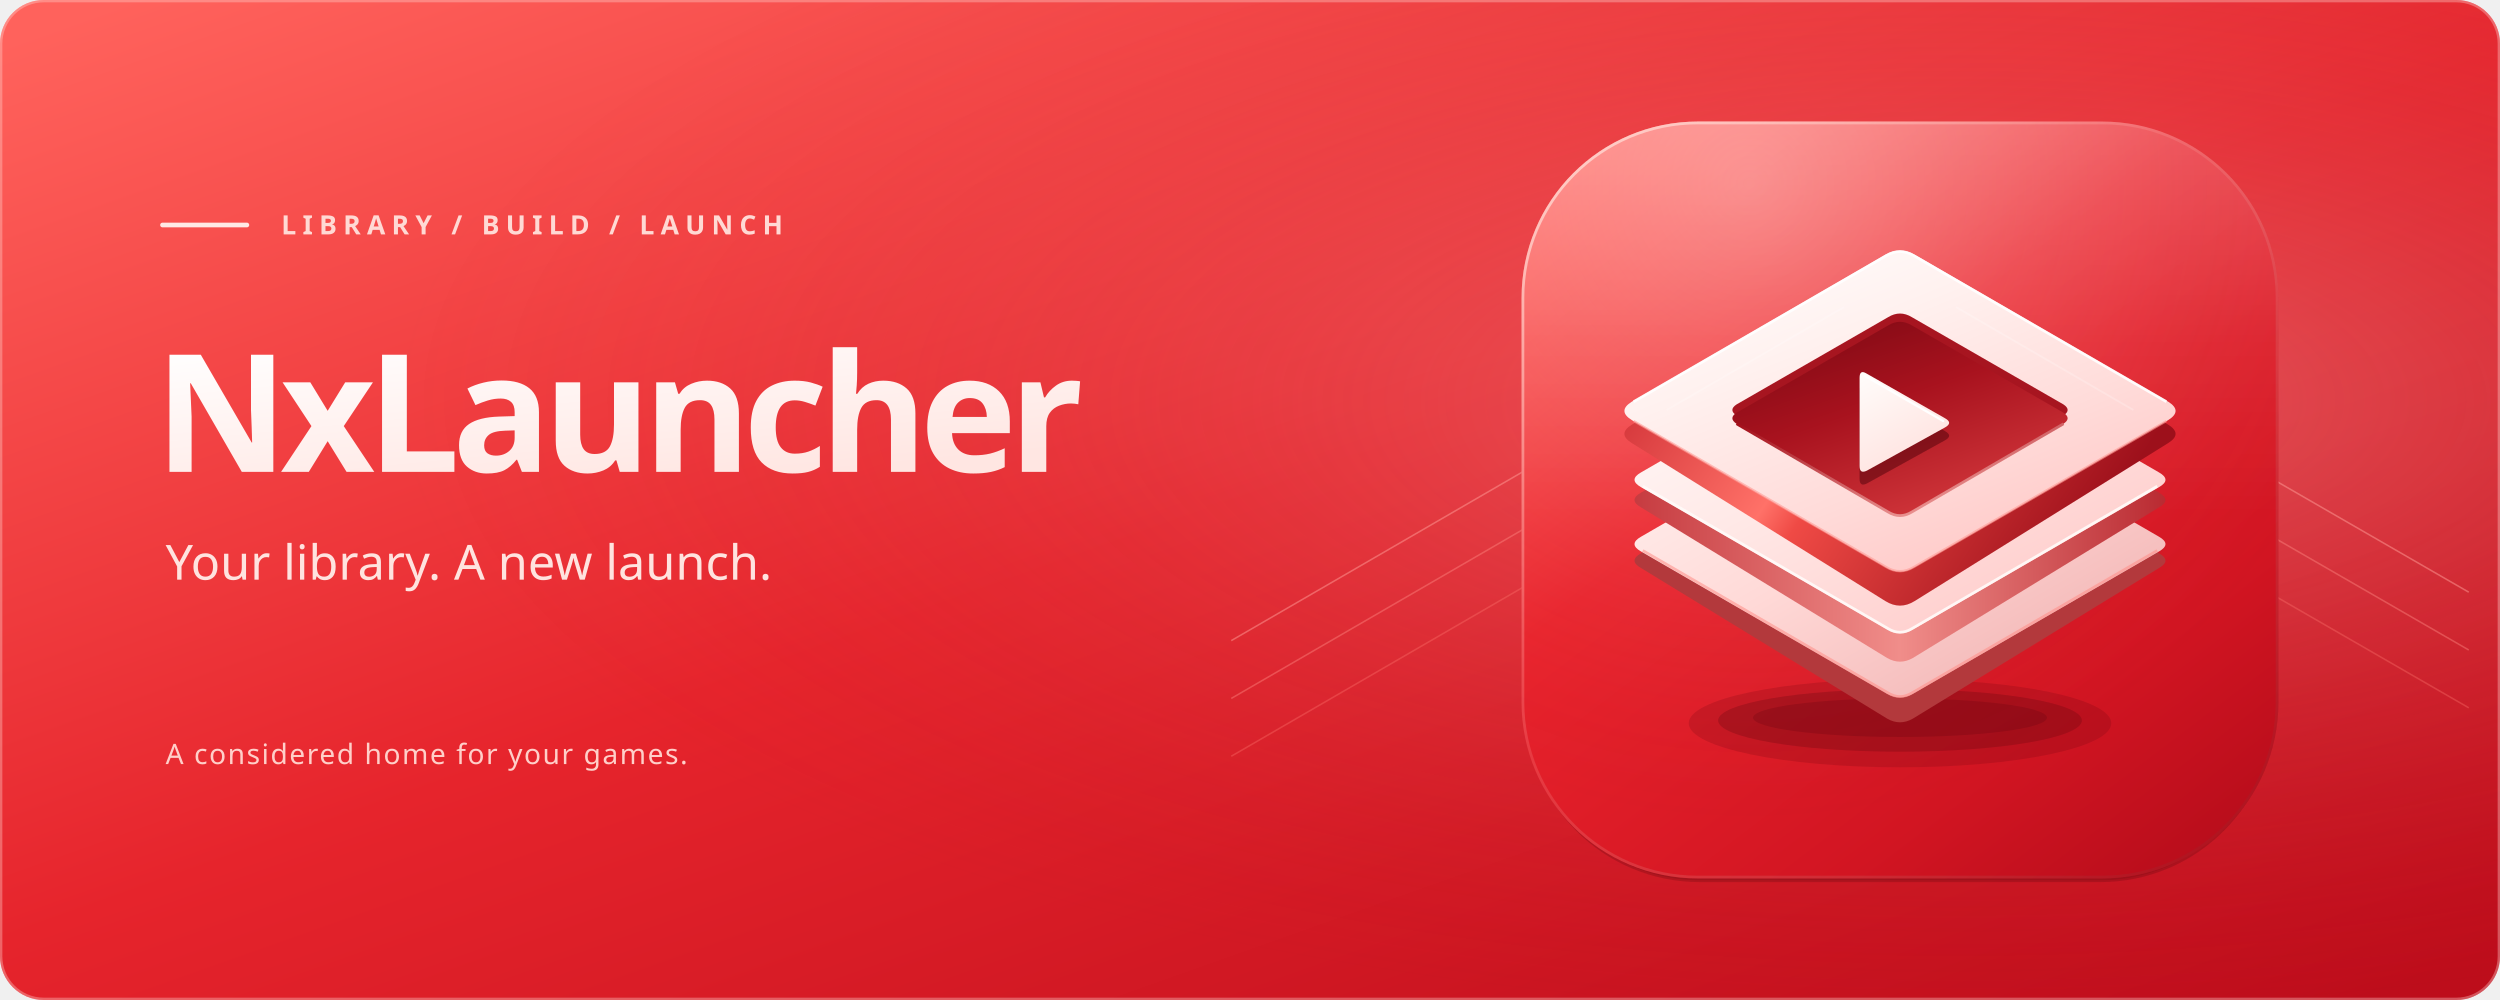
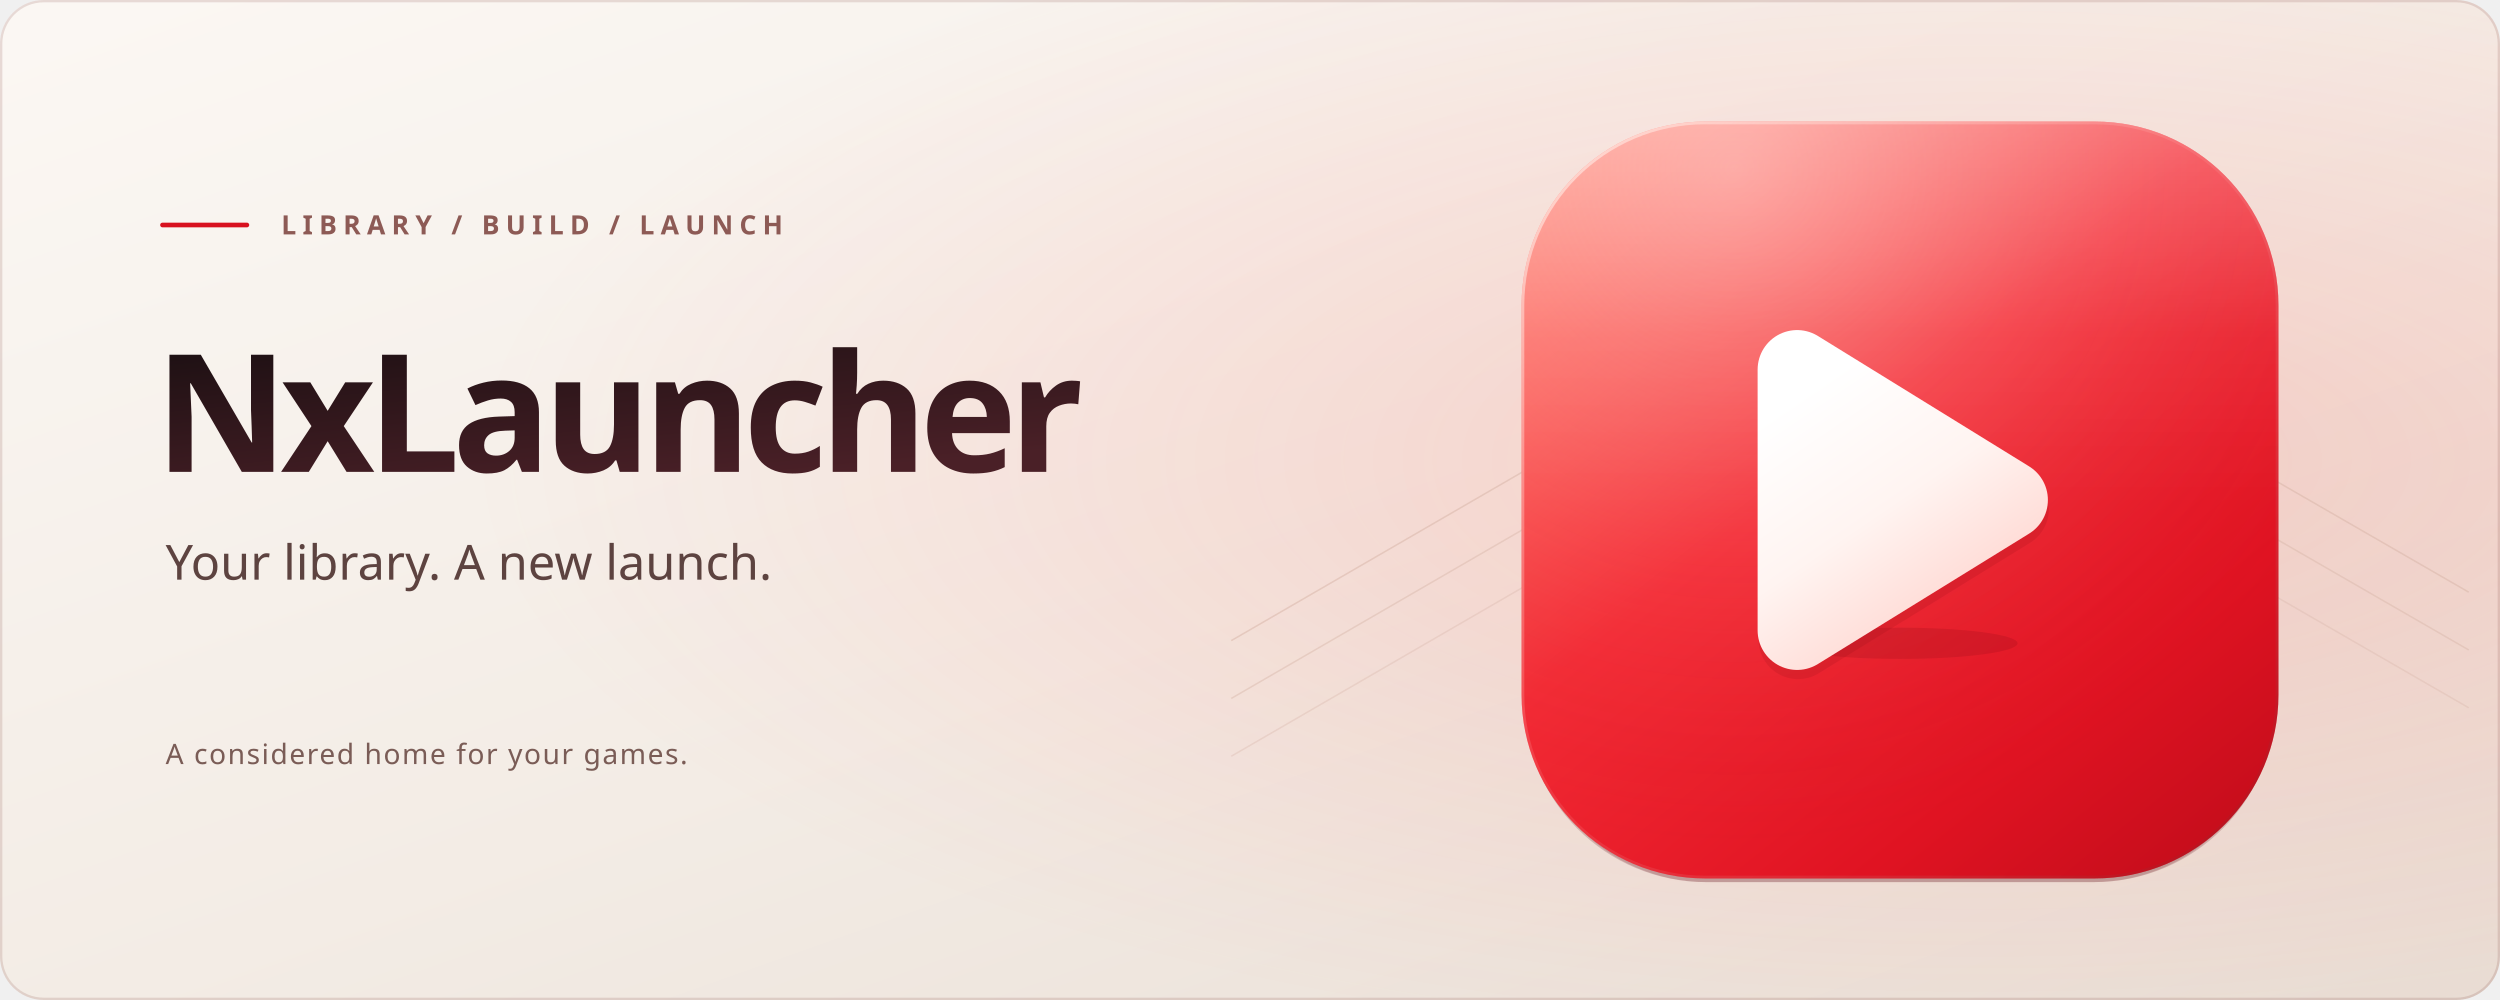
<svg xmlns="http://www.w3.org/2000/svg" width="1600" height="640" viewBox="0 0 1600 640" role="img" aria-labelledby="heroTitle heroDesc">
  <defs>
    <linearGradient id="canvas" x1=".05" y1="0" x2=".95" y2="1">
-       <stop stop-color="#ff625c" />
-       <stop offset=".5" stop-color="#e6242c" />
-       <stop offset="1" stop-color="#bd0d1b" />
+       <stop stop-color="#fbf7f3" />
+       <stop offset=".55" stop-color="#f3ece5" />
+       <stop offset="1" stop-color="#e9ded5" />
    </linearGradient>
-     <radialGradient id="halo" cx=".78" cy=".4" r=".62">
-       <stop stop-color="#fff2ec" stop-opacity=".3" />
-       <stop offset="1" stop-color="#c1101c" stop-opacity="0" />
+     <radialGradient id="halo" cx=".79" cy=".46" r=".6">
+       <stop stop-color="#ff5b52" stop-opacity=".2" />
+       <stop offset="1" stop-color="#ff5b52" stop-opacity="0" />
    </radialGradient>
    <linearGradient id="rule" x1="0" y1="0" x2="1" y2="0">
-       <stop stop-color="#fff6f2" />
-       <stop offset="1" stop-color="#fff6f2" stop-opacity="0" />
+       <stop stop-color="#d8111f" />
+       <stop offset="1" stop-color="#d8111f" stop-opacity="0" />
    </linearGradient>
    <linearGradient id="word" x1="0" y1="0" x2=".7" y2="1">
-       <stop stop-color="#ffffff" />
-       <stop offset="1" stop-color="#ffe6e2" />
+       <stop stop-color="#1d1013" />
+       <stop offset="1" stop-color="#4a2027" />
    </linearGradient>
  </defs>
  <rect width="1600" height="640" rx="28" fill="url(#canvas)" />
  <rect width="1600" height="640" rx="28" fill="url(#halo)" />
-   <rect x=".75" y=".75" width="1598.5" height="638.5" rx="27.25" fill="none" stroke="#ffd9d4" stroke-opacity=".35" stroke-width="1.5" />
-   <g fill="none" stroke="#ffd0cb" stroke-width="1">
-     <path d="M788 410L1192 176Q1210 166 1228 176L1580 379" stroke="#ff9d97" stroke-opacity=".5" />
-     <path d="M788 447L1192 213Q1210 203 1228 213L1580 416" stroke="#ff8a83" stroke-opacity=".42" />
-     <path d="M788 484L1192 250Q1210 240 1228 250L1580 453" stroke="#ff7a72" stroke-opacity=".34" />
+   <rect x=".75" y=".75" width="1598.5" height="638.5" rx="27.25" fill="none" stroke="#7a3b38" stroke-opacity=".16" stroke-width="1.5" />
+   <g fill="none" stroke-width="1">
+     <path d="M788 410L1192 176Q1210 166 1228 176L1580 379" stroke="#d8b6a9" stroke-opacity=".55" />
+     <path d="M788 447L1192 213Q1210 203 1228 213L1580 416" stroke="#d8b6a9" stroke-opacity=".45" />
+     <path d="M788 484L1192 250Q1210 240 1228 250L1580 453" stroke="#d8b6a9" stroke-opacity=".35" />
  </g>
-   <path d="M104 144H158" stroke="#ffe9e5" stroke-width="3" stroke-linecap="round" />
-   <text x="180" y="150" fill="#ffd9d4" font-family="'Avenir Next',Avenir,'Trebuchet MS',sans-serif" font-size="17" font-weight="600" letter-spacing="4">LIBRARY / BUILD / LAUNCH</text>
+   <path d="M104 144H158" stroke="#d8111f" stroke-width="3" stroke-linecap="round" />
+   <text x="180" y="150" fill="#8d5a55" font-family="'Avenir Next',Avenir,'Trebuchet MS',sans-serif" font-size="17" font-weight="600" letter-spacing="4">LIBRARY / BUILD / LAUNCH</text>
  <text x="99" y="302" fill="url(#word)" font-family="'Avenir Next',Avenir,'Trebuchet MS',sans-serif" font-size="105" font-weight="650" letter-spacing="-5">NxLauncher</text>
-   <text x="106" y="371" fill="#ffe3df" font-family="'Avenir Next',Avenir,'Trebuchet MS',sans-serif" font-size="31" font-weight="400" letter-spacing=".1">Your library. A new launch.</text>
-   <path d="M106 432H604" stroke="url(#rule)" stroke-opacity=".5" />
-   <text x="106" y="489" fill="#ffcfc9" font-family="'Avenir Next',Avenir,'Trebuchet MS',sans-serif" font-size="18" letter-spacing="1">A considered home for your games.</text>
+   <text x="106" y="371" fill="#5d4340" font-family="'Avenir Next',Avenir,'Trebuchet MS',sans-serif" font-size="31" font-weight="400" letter-spacing=".1">Your library. A new launch.</text>
+   <path d="M106 432H604" stroke="url(#rule)" stroke-opacity=".45" />
+   <text x="106" y="489" fill="#7a5c56" font-family="'Avenir Next',Avenir,'Trebuchet MS',sans-serif" font-size="18" letter-spacing="1">A considered home for your games.</text>
  <svg x="915" y="19" width="602" height="602" viewBox="0 0 1024 1024" aria-labelledby="iconTitle iconDesc">
    <defs>
-       <linearGradient id="tile" x1=".12" y1="0" x2=".88" y2="1">
-         <stop stop-color="#ff5f5a" />
-         <stop offset=".38" stop-color="#e9232c" />
-         <stop offset=".78" stop-color="#d21522" />
-         <stop offset="1" stop-color="#b80d1b" />
+       <linearGradient id="tile" x1=".1" y1="0" x2=".9" y2="1">
+         <stop stop-color="#ff7f70" />
+         <stop offset=".42" stop-color="#f32a34" />
+         <stop offset=".78" stop-color="#e01322" />
+         <stop offset="1" stop-color="#c40d1b" />
      </linearGradient>
-       <radialGradient id="wash" cx=".3" cy=".08" r=".85">
-         <stop stop-color="#fff4ef" stop-opacity=".28" />
-         <stop offset=".62" stop-color="#ffd9d6" stop-opacity=".06" />
-         <stop offset="1" stop-color="#8c0a14" stop-opacity="0" />
+       <radialGradient id="wash" cx=".28" cy=".06" r=".9">
+         <stop stop-color="#fff2ee" stop-opacity=".34" />
+         <stop offset=".58" stop-color="#ffd6d1" stop-opacity=".07" />
+         <stop offset="1" stop-color="#a80c16" stop-opacity="0" />
      </radialGradient>
-       <linearGradient id="tileRim" x1="0" y1="0" x2="1" y2="1">
-         <stop stop-color="#fff2ea" stop-opacity=".72" />
-         <stop offset=".42" stop-color="#ffc9c2" stop-opacity=".16" />
-         <stop offset="1" stop-color="#8e0b16" stop-opacity=".34" />
+       <linearGradient id="rim" x1="0" y1="0" x2="1" y2="1">
+         <stop stop-color="#fff2ec" stop-opacity=".7" />
+         <stop offset=".45" stop-color="#ffc9c3" stop-opacity=".12" />
+         <stop offset="1" stop-color="#8e0a15" stop-opacity=".3" />
      </linearGradient>
-       <linearGradient id="bottom" x1="0" y1="0" x2="1" y2="1">
-         <stop stop-color="#fff7f5" />
-         <stop offset=".46" stop-color="#ffd9d7" />
-         <stop offset="1" stop-color="#eea9a9" />
+       <linearGradient id="glyph" x1=".2" y1="0" x2=".75" y2="1">
+         <stop stop-color="#ffffff" />
+         <stop offset=".5" stop-color="#fff4f1" />
+         <stop offset="1" stop-color="#ffd5cf" />
      </linearGradient>
-       <linearGradient id="middle" x1="0" y1="0" x2=".9" y2="1">
-         <stop stop-color="#ffffff" />
-         <stop offset=".46" stop-color="#ffe8e6" />
-         <stop offset="1" stop-color="#ffc5c4" />
-       </linearGradient>
-       <linearGradient id="middleEdge" x1="0" y1="0" x2="1" y2="0">
-         <stop stop-color="#c63b40" />
-         <stop offset=".5" stop-color="#f08d8a" />
-         <stop offset="1" stop-color="#b92a31" />
-       </linearGradient>
-       <linearGradient id="portalEdge" x1="0" y1="0" x2="1" y2=".4">
-         <stop stop-color="#c21d27" />
-         <stop offset=".46" stop-color="#ff7168" />
-         <stop offset=".53" stop-color="#ef4a45" />
-         <stop offset="1" stop-color="#9d101b" />
-       </linearGradient>
-       <linearGradient id="portal" x1=".12" y1="0" x2=".82" y2="1">
-         <stop stop-color="#ffffff" />
-         <stop offset=".3" stop-color="#fff1ef" />
-         <stop offset=".66" stop-color="#ffdbd9" />
-         <stop offset="1" stop-color="#ffc2c1" />
-       </linearGradient>
-       <linearGradient id="well" x1="0" y1="0" x2=".6" y2="1">
-         <stop stop-color="#760812" />
-         <stop offset=".5" stop-color="#a8121e" />
-         <stop offset="1" stop-color="#d0353a" />
-       </linearGradient>
-       <linearGradient id="wellRim" x1="0" y1="0" x2="1" y2="1">
-         <stop stop-color="#a30e19" />
-         <stop offset="1" stop-color="#ffb9b4" />
-       </linearGradient>
-       <linearGradient id="launch" x1="0" y1="0" x2=".5" y2="1">
-         <stop stop-color="#fffdfb" />
-         <stop offset="1" stop-color="#ffe2df" />
-       </linearGradient>
-       <linearGradient id="sheen" x1="0" y1="0" x2="0" y2="1">
-         <stop stop-color="#ffffff" stop-opacity=".22" />
+       <linearGradient id="gloss" x1="0" y1="0" x2="0" y2="1">
+         <stop stop-color="#ffffff" stop-opacity=".26" />
        <stop offset=".55" stop-color="#ffffff" stop-opacity=".05" />
        <stop offset="1" stop-color="#ffffff" stop-opacity="0" />
      </linearGradient>
      <clipPath id="tileClip">
-         <rect x="100" y="100" width="824" height="824" rx="192" />
+         <rect x="100" y="100" width="824" height="824" rx="200" />
      </clipPath>
    </defs>
-     <rect x="110" y="122" width="804" height="804" rx="184" fill="#4a040b" opacity=".14" />
-     <rect x="104" y="112" width="816" height="816" rx="190" fill="#4a040b" opacity=".22" />
-     <rect x="100" y="100" width="824" height="824" rx="192" fill="url(#tile)" />
-     <rect x="100" y="100" width="824" height="824" rx="192" fill="url(#wash)" />
+     <rect x="108" y="120" width="808" height="808" rx="194" fill="#5c020c" opacity=".13" />
+     <rect x="103" y="110" width="818" height="818" rx="198" fill="#5c020c" opacity=".2" />
+     <rect x="100" y="100" width="824" height="824" rx="200" fill="url(#tile)" />
+     <rect x="100" y="100" width="824" height="824" rx="200" fill="url(#wash)" />
    <g clip-path="url(#tileClip)">
-       <rect x="100" y="100" width="824" height="430" fill="url(#sheen)" />
+       <rect x="100" y="100" width="824" height="420" fill="url(#gloss)" />
    </g>
-     <rect x="101.5" y="101.5" width="821" height="821" rx="190.5" fill="none" stroke="url(#tileRim)" stroke-width="3" />
-     <ellipse cx="512" cy="755" rx="230" ry="48" fill="#5c020c" opacity=".18" />
-     <ellipse cx="512" cy="752" rx="198" ry="34" fill="#5c020c" opacity=".26" />
-     <ellipse cx="512" cy="749" rx="160" ry="21" fill="#5c020c" opacity=".22" />
-     <path d="M230 586Q216 578 230 570L498 415Q512 407 526 415L794 570Q808 578 794 586L526 750Q512 758 498 750Z" fill="#b3393c" />
-     <path d="M230 568Q216 560 230 552L498 397Q512 389 526 397L794 552Q808 560 794 568L526 723Q512 731 498 723Z" fill="url(#bottom)" />
-     <path d="M232 567L499 722Q512 730 525 722L792 567" fill="none" stroke="#ff8d86" stroke-width="3" opacity=".55" />
-     <path d="M230 520Q216 512 230 504L498 349Q512 341 526 349L794 504Q808 512 794 520L526 684Q512 692 498 684Z" fill="url(#middleEdge)" />
-     <path d="M230 498Q216 490 230 482L498 327Q512 319 526 327L794 482Q808 490 794 498L526 653Q512 661 498 653Z" fill="url(#middle)" />
-     <path d="M232 497L499 652Q512 660 525 652L792 497" fill="none" stroke="#fffaf8" stroke-width="3" opacity=".92" />
-     <path d="M220 450Q204 440 220 430L496 270Q512 261 528 270L804 430Q820 440 804 450L528 622Q512 632 496 622Z" fill="url(#portalEdge)" />
-     <path d="M220 425Q204 415 220 405L496 245Q512 236 528 245L804 405Q820 415 804 425L528 585Q512 595 496 585Z" fill="url(#portal)" />
-     <path d="M222 405L497 246Q512 237 527 246L802 405" fill="none" stroke="#ffffff" stroke-opacity=".9" stroke-width="3" />
-     <path d="M222 426L497 585Q512 594 527 585L802 426" fill="none" stroke="#ff9c97" stroke-opacity=".6" stroke-width="2.5" />
-     <path d="M334 420Q325 414 334 408L499 313Q512 305 525 313L690 408Q699 414 690 420L525 516Q512 524 499 516Z" fill="#a71520" />
-     <path d="M334 429Q325 423 334 417L499 322Q512 314 525 322L690 417Q699 423 690 429L525 525Q512 533 499 525Z" fill="url(#well)" />
-     <path d="M334 429L499 525Q512 533 525 525L690 429" fill="none" stroke="url(#wellRim)" stroke-width="3" />
-     <path d="M258 414L451 302M573 302L766 414" fill="none" stroke="#ffffff" stroke-opacity=".2" stroke-width="2" />
+     <rect x="101.5" y="101.5" width="821" height="821" rx="198.5" fill="none" stroke="url(#rim)" stroke-width="3" />
+     <ellipse cx="512" cy="668" rx="128" ry="17" fill="#6d030d" opacity=".15" />
    <g id="launch-key">
-       <path d="M475 379Q468 375 468 384V480Q468 489 476 485L561 438Q570 433 561 428Z" fill="#4d010a" opacity=".5" transform="translate(0 9)" />
-       <path d="M475 374Q468 370 468 379V475Q468 484 476 480L561 433Q570 428 561 423Z" fill="url(#launch)" />
-       <path d="M474 377L559 426" fill="none" stroke="#ffffff" stroke-width="2.5" stroke-linecap="round" />
+       <path d="M400 370 L400 654 L630 512 Z" fill="#8e0a14" opacity=".16" transform="translate(1 10)" stroke="#8e0a14" stroke-width="86" stroke-linejoin="round" />
+       <path d="M400 370 L400 654 L630 512 Z" fill="url(#glyph)" stroke="url(#glyph)" stroke-width="86" stroke-linejoin="round" />
    </g>
  </svg>
</svg>
